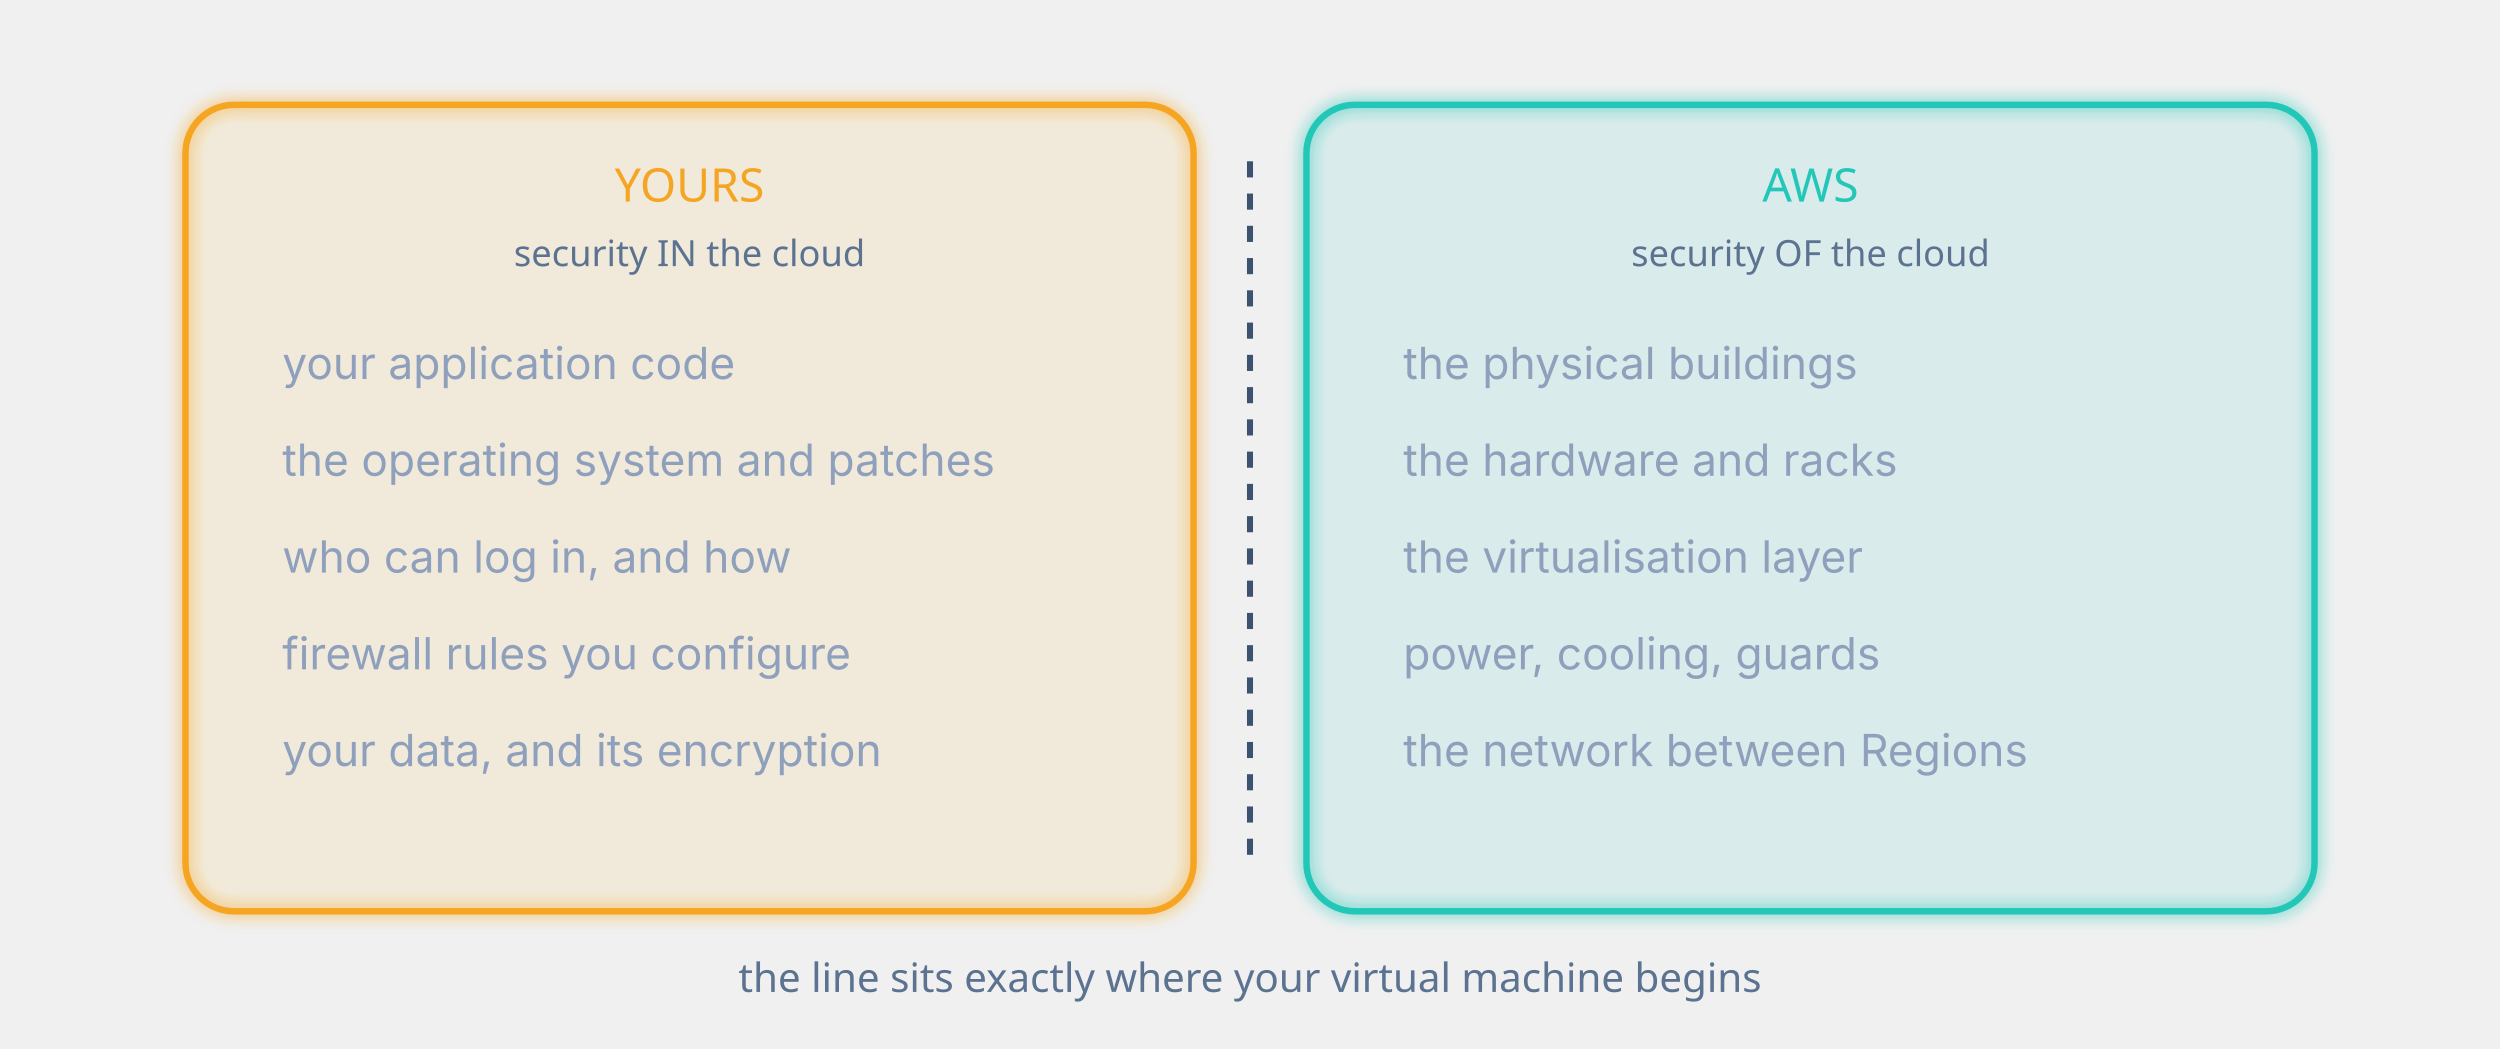
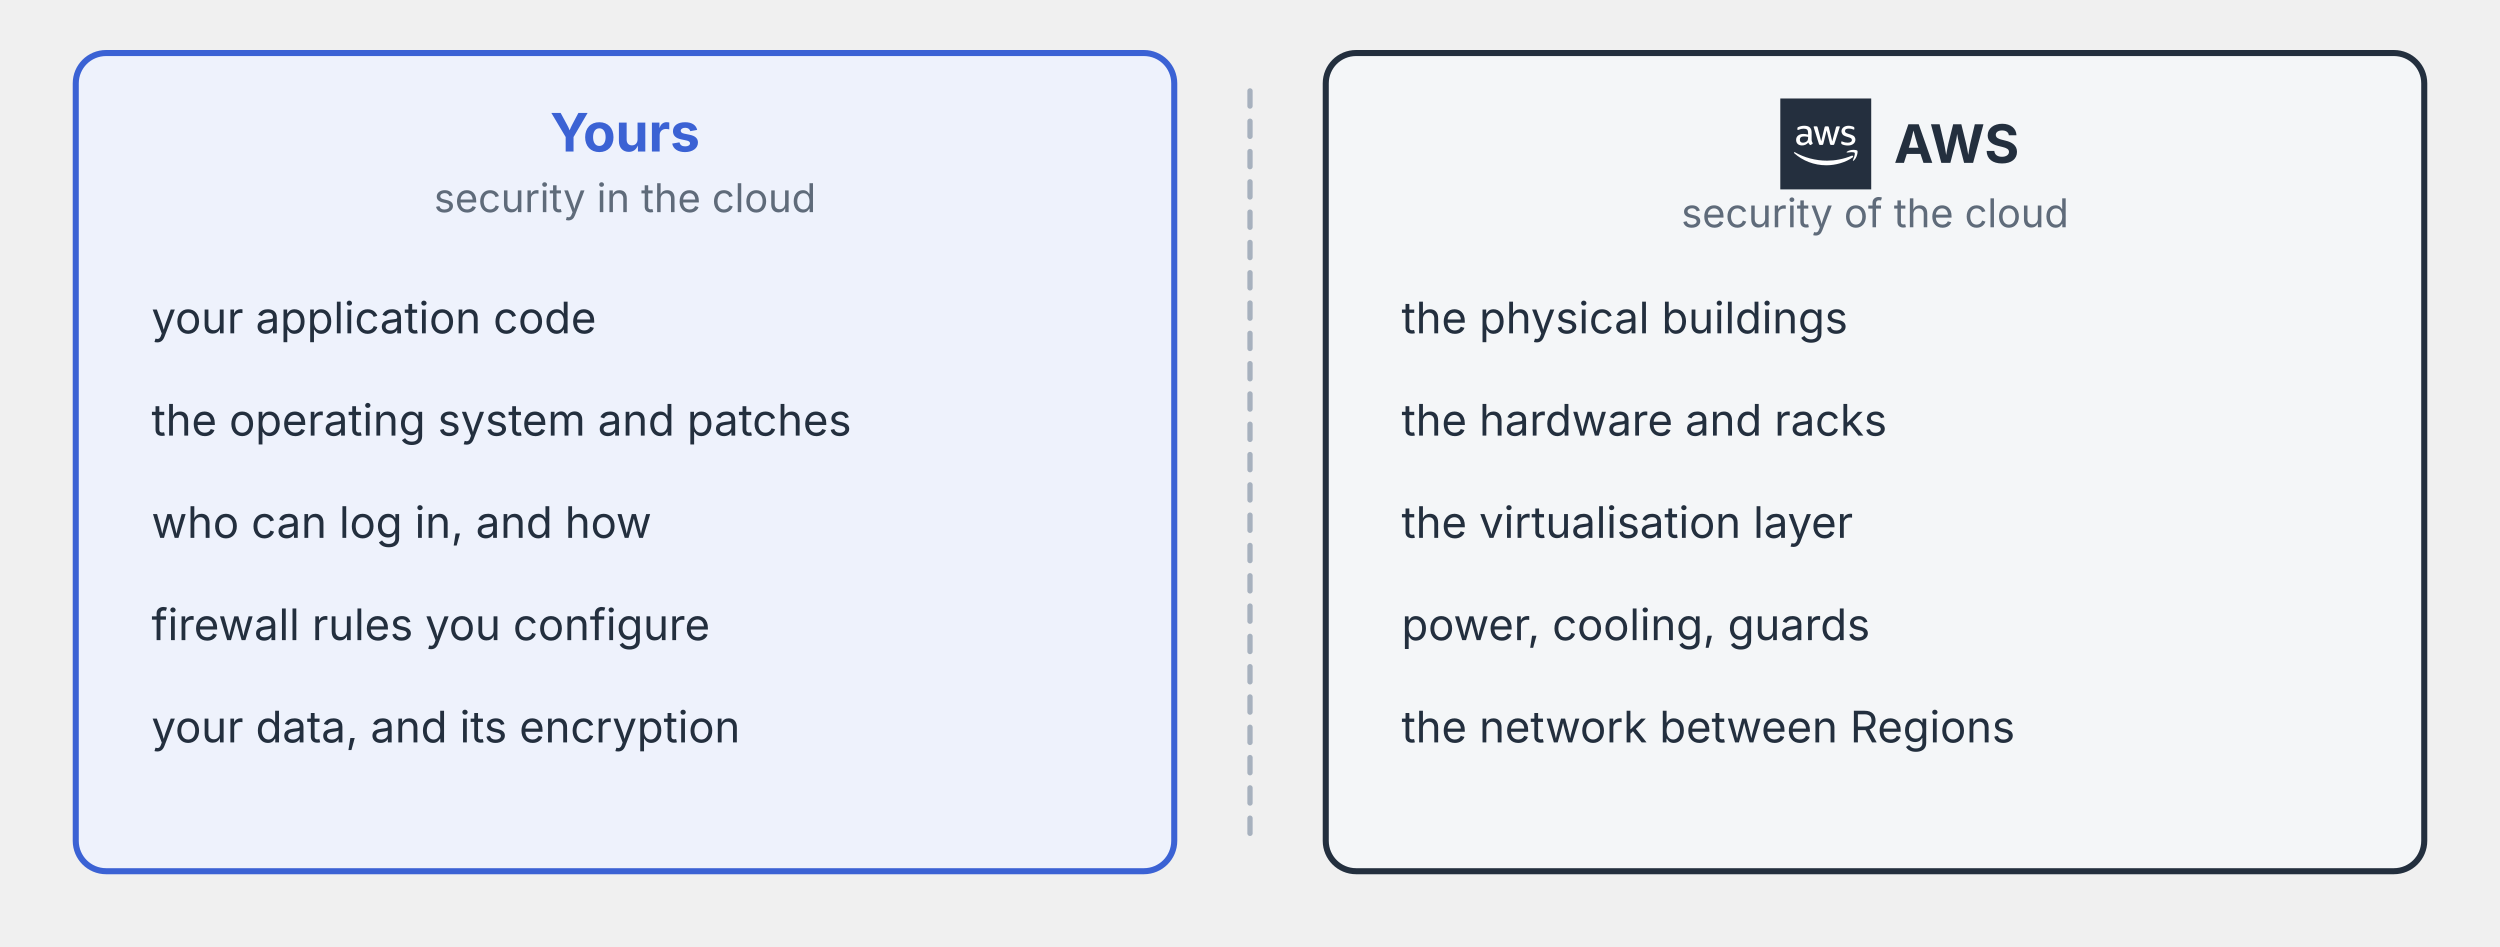
- <svg xmlns="http://www.w3.org/2000/svg" viewBox="0 0 620 260">
-   <defs>
-     <filter id="s6" x="-30%" y="-30%" width="160%" height="160%">
-       <feGaussianBlur stdDeviation="2" result="b" />
-       <feMerge>
-         <feMergeNode in="b" />
-         <feMergeNode in="SourceGraphic" />
-       </feMerge>
-     </filter>
-   </defs>
-   <g filter="url(#s6)">
-     <rect x="46" y="26" width="250" height="200" rx="12" fill="rgba(245,165,36,.05)" stroke="#F5A524" stroke-width="1.6" />
+ <svg xmlns="http://www.w3.org/2000/svg" class="dg" viewBox="0 0 660 250">
+   <style>.dg text{font-family:Inter,'Amazon Ember',Arial,Helvetica,sans-serif}.dg .mono{font-family:'JetBrains Mono',ui-monospace,Menlo,Consolas,monospace}.dg .f-ink{fill:var(--dg-ink,#232F3E)}.dg .s-ink{stroke:var(--dg-ink,#232F3E)}.dg .f-sub{fill:var(--dg-sub,#5F6B7A)}.dg .s-sub{stroke:var(--dg-sub,#5F6B7A)}.dg .f-faint{fill:var(--dg-faint,#A7B1BE)}.dg .s-faint{stroke:var(--dg-faint,#A7B1BE)}.dg .f-line{fill:var(--dg-line,#232F3E)}.dg .s-line{stroke:var(--dg-line,#232F3E)}.dg .f-surface{fill:var(--dg-surface,#F4F6F8)}.dg .s-surface{stroke:var(--dg-surface,#F4F6F8)}.dg .f-panel{fill:var(--dg-panel,#FFFFFF)}.dg .s-panel{stroke:var(--dg-panel,#FFFFFF)}.dg .f-net{fill:var(--dg-net,#8C4FFF)}.dg .s-net{stroke:var(--dg-net,#8C4FFF)}.dg .f-cmp{fill:var(--dg-cmp,#ED7100)}.dg .s-cmp{stroke:var(--dg-cmp,#ED7100)}.dg .f-pub{fill:var(--dg-pub,#7AA116)}.dg .s-pub{stroke:var(--dg-pub,#7AA116)}.dg .f-priv{fill:var(--dg-priv,#00A4A6)}.dg .s-priv{stroke:var(--dg-priv,#00A4A6)}.dg .f-sec{fill:var(--dg-sec,#DD344C)}.dg .s-sec{stroke:var(--dg-sec,#DD344C)}.dg .f-db{fill:var(--dg-db,#C925D1)}.dg .s-db{stroke:var(--dg-db,#C925D1)}.dg .f-you{fill:var(--dg-you,#3B62D4)}.dg .s-you{stroke:var(--dg-you,#3B62D4)}.dg .f-ok{fill:var(--dg-ok,#037F0C)}.dg .s-ok{stroke:var(--dg-ok,#037F0C)}.dg .f-bad{fill:var(--dg-bad,#D91515)}.dg .s-bad{stroke:var(--dg-bad,#D91515)}.dg .f-pubtint{fill:var(--dg-pubtint,#F2F6E8)}.dg .s-pubtint{stroke:var(--dg-pubtint,#F2F6E8)}.dg .f-privtint{fill:var(--dg-privtint,#E6F6F7)}.dg .s-privtint{stroke:var(--dg-privtint,#E6F6F7)}.dg .f-youtint{fill:var(--dg-youtint,#EEF2FC)}.dg .s-youtint{stroke:var(--dg-youtint,#EEF2FC)}.dg .f-nettint{fill:var(--dg-nettint,#F3EEFF)}.dg .s-nettint{stroke:var(--dg-nettint,#F3EEFF)}.dg .f-badtint{fill:var(--dg-badtint,#FDECEC)}.dg .s-badtint{stroke:var(--dg-badtint,#FDECEC)}</style>
+   <rect x="20" y="14" width="290" height="216" rx="8" class="s-you f-youtint" stroke-width="1.6" />
+   <text x="165" y="40" class="f-you" font-size="14" font-weight="700" text-anchor="middle">Yours</text>
+   <text x="165" y="56" class="f-sub" font-size="10.5" font-weight="400" text-anchor="middle">security in the cloud</text>
+   <text x="40" y="88" class="f-ink" font-size="11.5" font-weight="400" text-anchor="start">your application code</text>
+   <text x="40" y="115" class="f-ink" font-size="11.5" font-weight="400" text-anchor="start">the operating system and patches</text>
+   <text x="40" y="142" class="f-ink" font-size="11.5" font-weight="400" text-anchor="start">who can log in, and how</text>
+   <text x="40" y="169" class="f-ink" font-size="11.5" font-weight="400" text-anchor="start">firewall rules you configure</text>
+   <text x="40" y="196" class="f-ink" font-size="11.5" font-weight="400" text-anchor="start">your data, and its encryption</text>
+   <path d="M330 24 L330 222" class="s-faint" fill="none" stroke-width="1.4" stroke-linejoin="round" stroke-linecap="round" stroke-dasharray="4 4" />
+   <rect x="350" y="14" width="290" height="216" rx="8" class="s-ink f-surface" stroke-width="1.6" />
+   <g transform="translate(470.00 26.00) scale(0.6)">
+     <g fill="none" fill-rule="evenodd">
+       <path fill="#242f3e" d="M0 0h40v40H0z" />
+       <path fill="#fff" d="M32.698 23.9c.361.47-.4 2.4-.74 3.264-.105.262.117.365.35.168 1.512-1.284 1.904-3.975 1.593-4.363-.307-.386-2.95-.717-4.563.432-.249.177-.206.42.07.389.907-.112 2.93-.357 3.29.11m-.842 2.01c.518-.378.074-.941-.454-.72-3.513 1.464-7.327 2.173-10.8 2.173-5.143 0-10.127-1.39-14.156-3.695-.352-.202-.613.155-.319.414 3.733 3.316 8.67 5.309 14.147 5.309 3.91 0 8.451-1.208 11.582-3.481m-2.144-5.215a6.6 6.6 0 0 1-1.459-.161q-.714-.163-1.093-.373-.233-.128-.29-.258a.7.7 0 0 1-.059-.26v-.47q0-.29.216-.292.083.002.173.033.091.034.241.098.48.21 1.044.324.564.113 1.126.113.895 0 1.384-.308a.97.97 0 0 0 .49-.873.88.88 0 0 0-.258-.65q-.256-.258-.952-.484l-1.375-.421q-1.045-.325-1.517-.938a2.17 2.17 0 0 1-.472-1.347q0-.581.258-1.027.255-.445.676-.761.427-.314.99-.478A4.3 4.3 0 0 1 30.025 12q.315 0 .64.04a6.3 6.3 0 0 1 1.15.252q.248.082.4.162a.9.9 0 0 1 .28.227.5.5 0 0 1 .083.308v.436q0 .291-.217.29-.114.002-.364-.111c-.54-.24-1.15-.356-1.82-.356q-.815 0-1.262.258-.448.26-.448.827 0 .388.283.655.281.267 1.044.51l1.342.423q1.028.322 1.466.888.441.568.441 1.295 0 .6-.25 1.078-.248.477-.689.817a3.1 3.1 0 0 1-1.05.518q-.615.179-1.343.178m-12.165-.244q-.248.002-.365-.087-.117-.09-.199-.365l-2.222-7.157a1.8 1.8 0 0 1-.082-.371q0-.227.233-.227h.927q.265 0 .374.09.106.086.19.364l1.59 6.12 1.477-6.12q.066-.278.181-.364.116-.09.38-.09h.765q.263 0 .38.09.116.086.182.364l1.493 6.2 1.64-6.2q.082-.278.19-.364.109-.09.373-.09h.878q.233 0 .233.227a1 1 0 0 1-.016.144 2 2 0 0 1-.068.227l-2.286 7.157q-.083.275-.2.365-.116.088-.364.087h-.813q-.264.001-.38-.094-.116-.099-.182-.373l-1.476-5.96-1.457 5.96q-.067.274-.183.373-.116.095-.38.094zM9.94 19.449q.465 0 .98-.17.513-.17.893-.592.232-.259.324-.591.09-.33.09-.801v-.388a8 8 0 0 0-1.757-.211q-.945 0-1.408.373-.464.37-.465 1.07 0 .645.35.978.347.332.993.332m3.846-1.408q0 .517.107.825.11.31.307.664a.4.4 0 0 1 .066.209q0 .148-.182.276l-.597.39a.5.5 0 0 1-.248.08.4.4 0 0 1-.282-.128 2 2 0 0 1-.339-.43 6 6 0 0 1-.29-.544q-1.112 1.28-2.785 1.28-1.194.001-1.89-.664-.696-.664-.696-1.78 0-1.182.863-1.903.86-.72 2.32-.721.48 0 1.002.073t1.084.203v-.68q.001-1.052-.446-1.482-.446-.428-1.54-.428a4.5 4.5 0 0 0-1.02.12 7.5 7.5 0 0 0-1.02.315 3 3 0 0 1-.33.122.7.7 0 0 1-.15.024q-.199.001-.2-.292v-.452q.001-.228.068-.323.066-.099.265-.195a6 6 0 0 1 1.192-.421 6 6 0 0 1 1.476-.18c1.126 0 1.952.254 2.477.754q.787.753.788 2.275z" />
+     </g>
  </g>
-   <text x="171" y="50" fill="#F5A524" font-family="JetBrains Mono" font-size="11.5" text-anchor="middle">YOURS</text>
-   <text x="171" y="66" fill="#5B7290" font-family="JetBrains Mono" font-size="9" text-anchor="middle">security IN the cloud</text>
-   <text x="70" y="94" fill="#8FA0BD" font-family="Inter" font-size="11">your application code</text>
-   <text x="70" y="118" fill="#8FA0BD" font-family="Inter" font-size="11">the operating system and patches</text>
-   <text x="70" y="142" fill="#8FA0BD" font-family="Inter" font-size="11">who can log in, and how</text>
-   <text x="70" y="166" fill="#8FA0BD" font-family="Inter" font-size="11">firewall rules you configure</text>
-   <text x="70" y="190" fill="#8FA0BD" font-family="Inter" font-size="11">your data, and its encryption</text>
-   <line x1="310" y1="40" x2="310" y2="212" stroke="#3D5170" stroke-width="1.5" stroke-dasharray="4 4" />
-   <g filter="url(#s6)">
-     <rect x="324" y="26" width="250" height="200" rx="12" fill="rgba(34,199,184,.05)" stroke="#22C7B8" stroke-width="1.6" />
-   </g>
-   <text x="449" y="50" fill="#22C7B8" font-family="JetBrains Mono" font-size="11.5" text-anchor="middle">AWS</text>
-   <text x="449" y="66" fill="#5B7290" font-family="JetBrains Mono" font-size="9" text-anchor="middle">security OF the cloud</text>
-   <text x="348" y="94" fill="#8FA0BD" font-family="Inter" font-size="11">the physical buildings</text>
-   <text x="348" y="118" fill="#8FA0BD" font-family="Inter" font-size="11">the hardware and racks</text>
-   <text x="348" y="142" fill="#8FA0BD" font-family="Inter" font-size="11">the virtualisation layer</text>
-   <text x="348" y="166" fill="#8FA0BD" font-family="Inter" font-size="11">power, cooling, guards</text>
-   <text x="348" y="190" fill="#8FA0BD" font-family="Inter" font-size="11">the network between Regions</text>
-   <text x="310" y="246" fill="#5B7290" font-family="JetBrains Mono" font-size="10" text-anchor="middle">the line sits exactly where your virtual machine begins</text>
+   <text x="500" y="43" class="f-ink" font-size="14" font-weight="700" text-anchor="start">AWS</text>
+   <text x="495" y="60" class="f-sub" font-size="10.5" font-weight="400" text-anchor="middle">security of the cloud</text>
+   <text x="370" y="88" class="f-ink" font-size="11.5" font-weight="400" text-anchor="start">the physical buildings</text>
+   <text x="370" y="115" class="f-ink" font-size="11.5" font-weight="400" text-anchor="start">the hardware and racks</text>
+   <text x="370" y="142" class="f-ink" font-size="11.5" font-weight="400" text-anchor="start">the virtualisation layer</text>
+   <text x="370" y="169" class="f-ink" font-size="11.5" font-weight="400" text-anchor="start">power, cooling, guards</text>
+   <text x="370" y="196" class="f-ink" font-size="11.5" font-weight="400" text-anchor="start">the network between Regions</text>
</svg>
